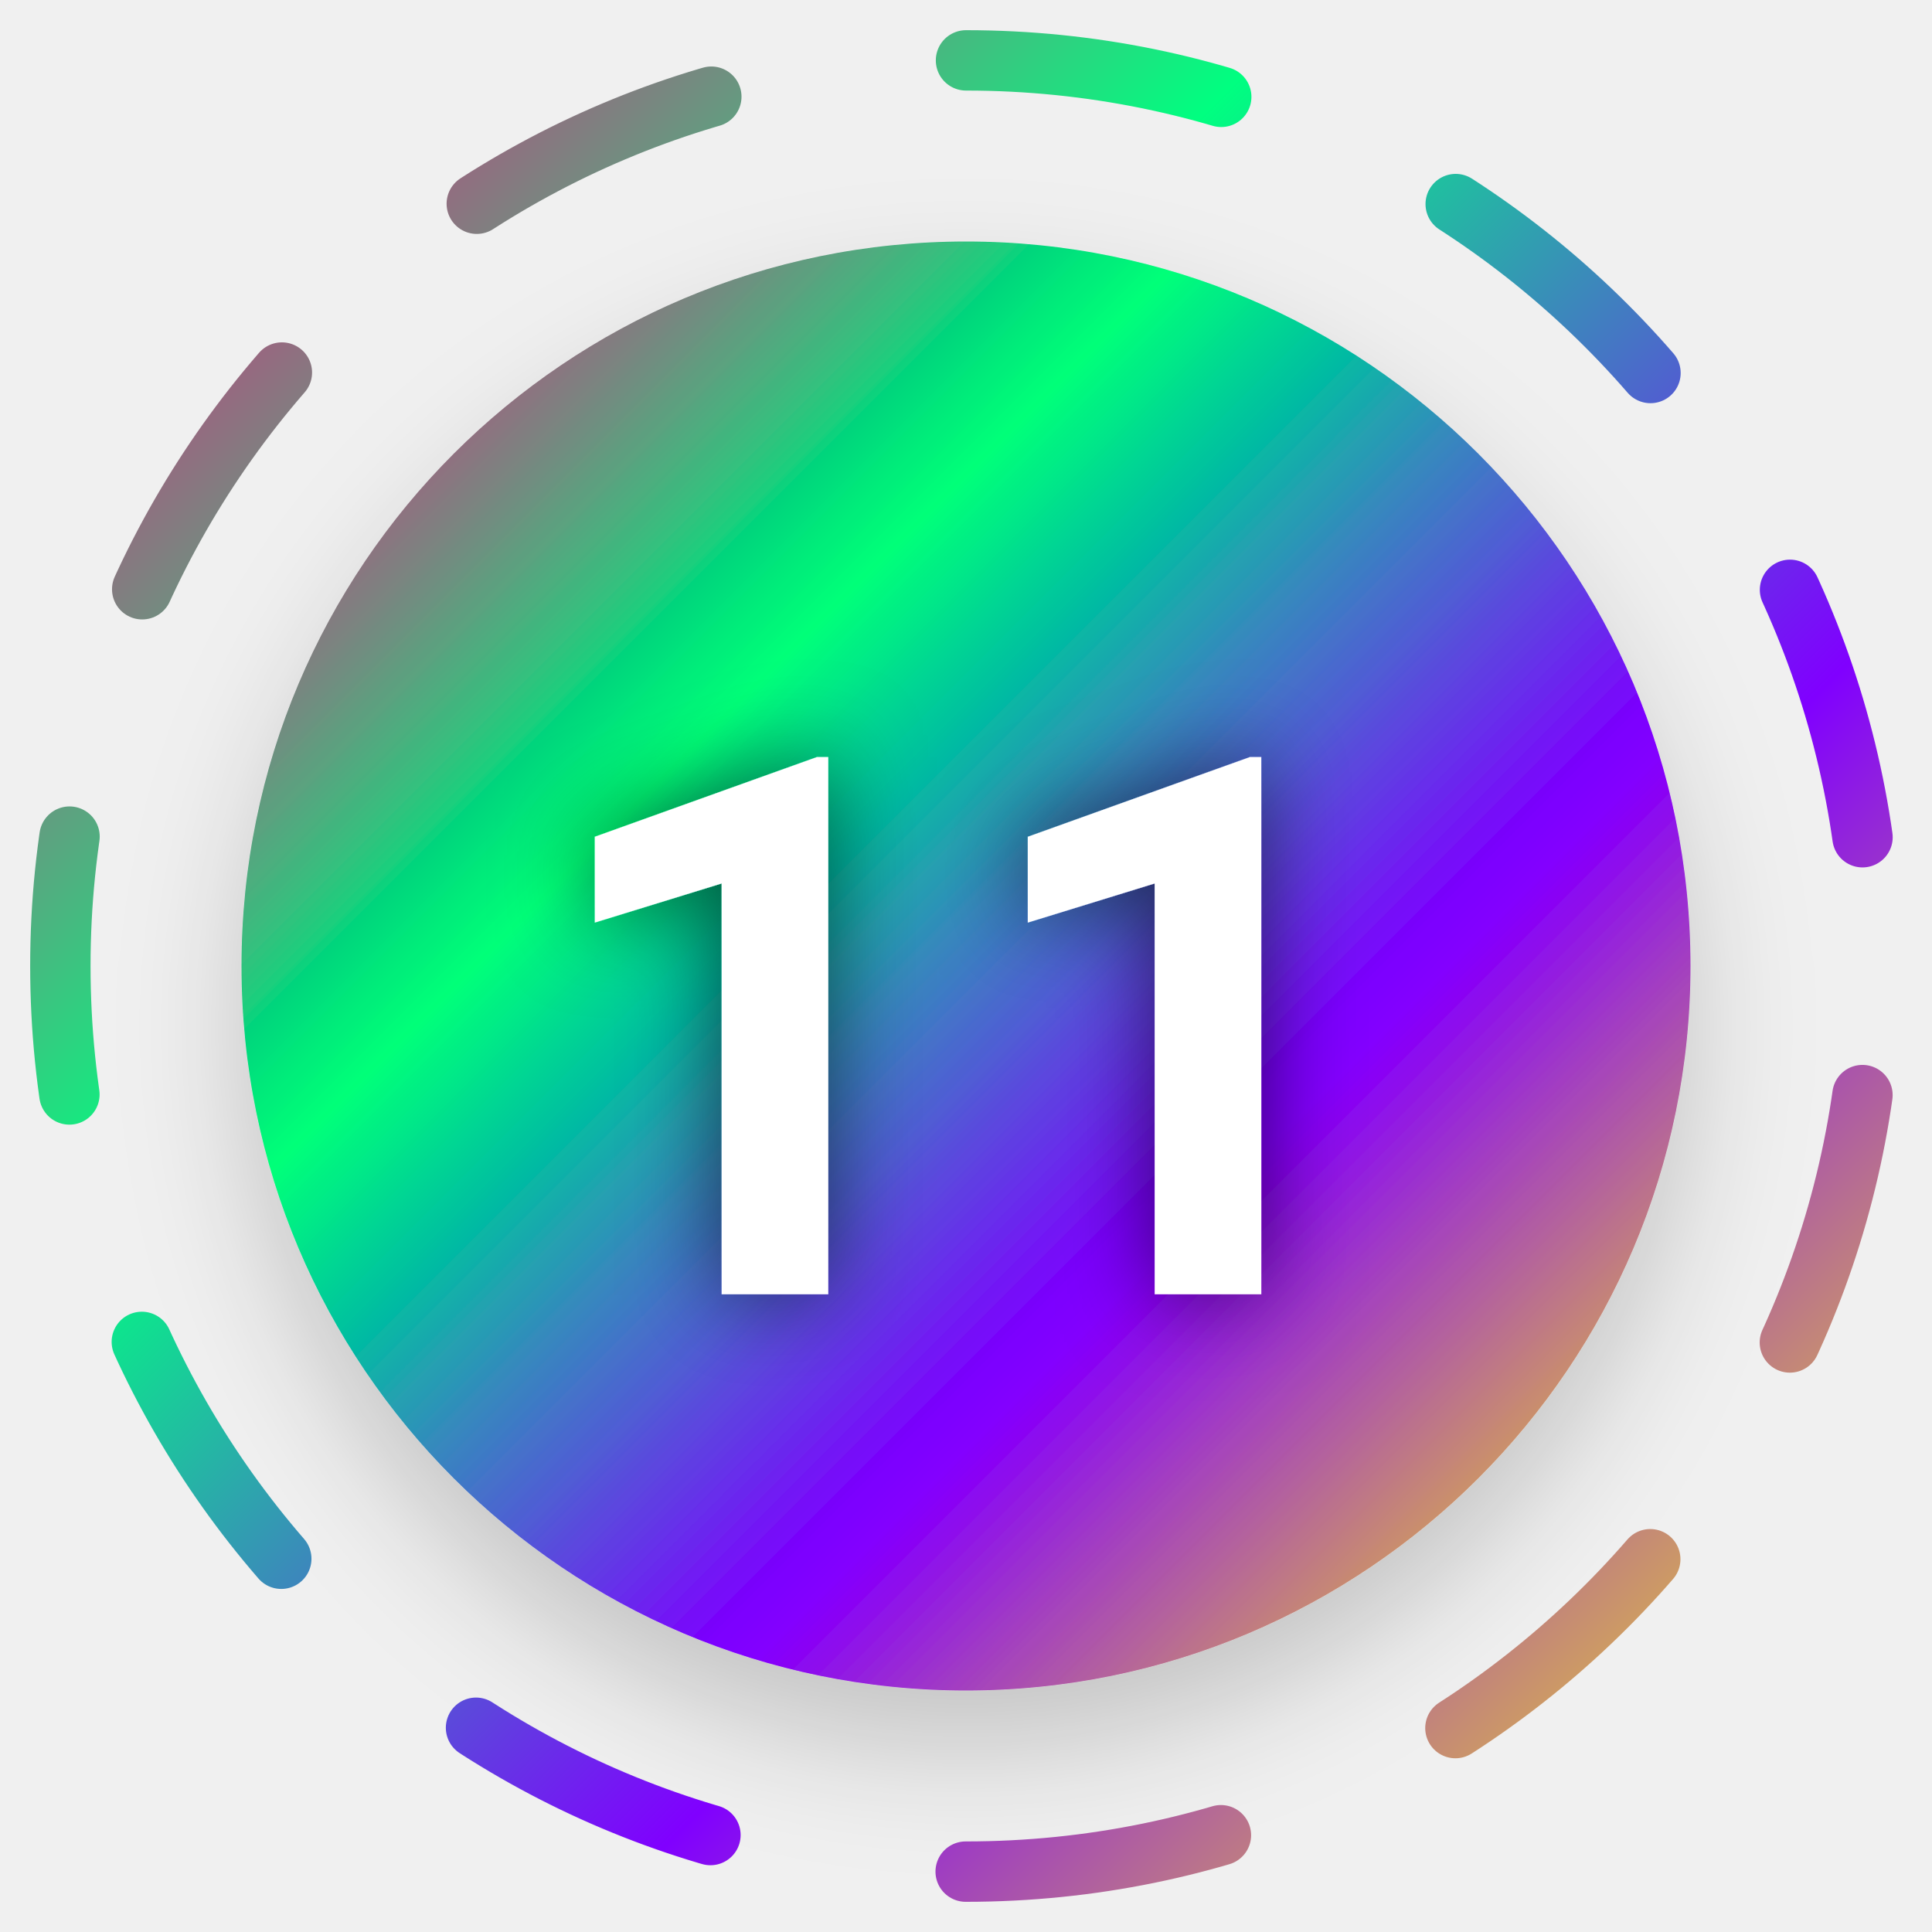
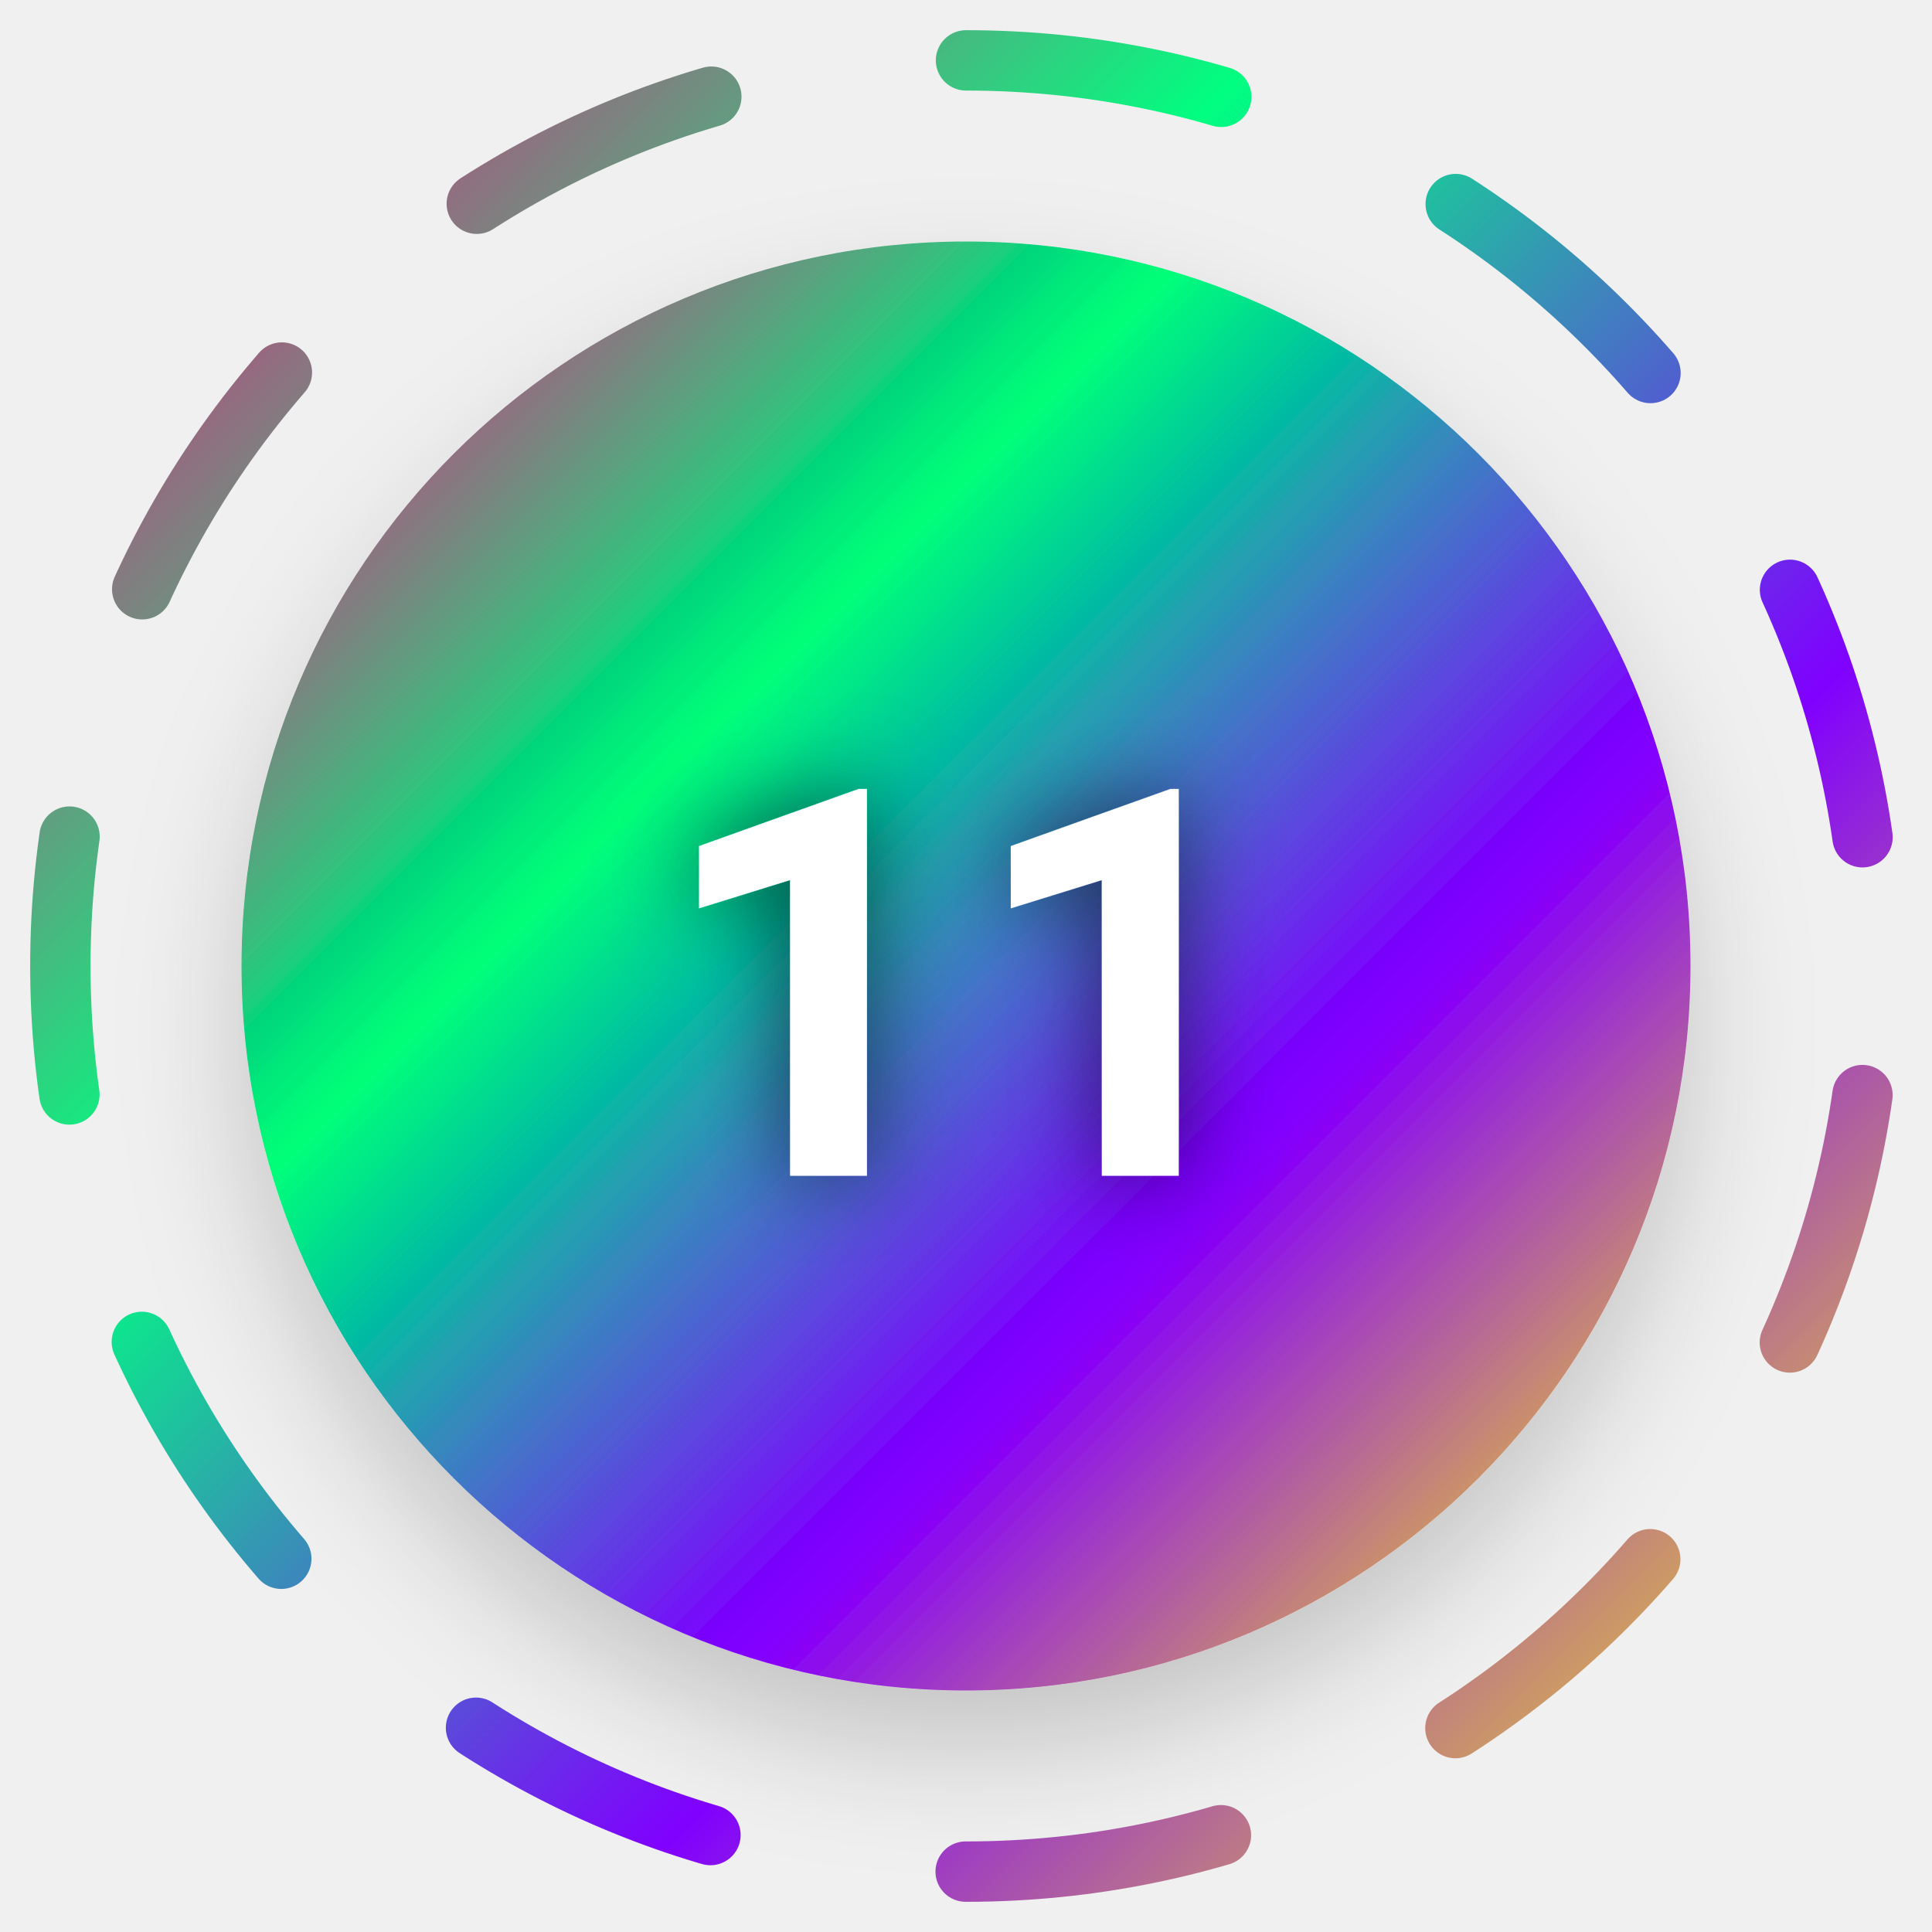
<svg xmlns="http://www.w3.org/2000/svg" width="64" height="64" viewBox="0 0 64 64" role="img" aria-label="Level 11">
  <defs>
    <linearGradient id="ring" x1="0" y1="0" x2="1" y2="1">
      <stop offset="0%" stop-color="#B87333" />
      <stop offset="100%" stop-color="#D18E52" />
    </linearGradient>
    <linearGradient id="inner" x1="0" y1="0" x2="1" y2="1">
      <stop offset="0%" stop-color="#ff0080" />
      <stop offset="33%" stop-color="#00ff80" />
      <stop offset="66%" stop-color="#8000ff" />
      <stop offset="100%" stop-color="#ffff00" />
    </linearGradient>
    <filter id="shadow" x="-20%" y="-20%" width="140%" height="140%">
      <feDropShadow dx="0" dy="2" stdDeviation="2" flood-color="#000" flood-opacity=".18" />
    </filter>
    <filter id="saturation" x="-20%" y="-20%" width="140%" height="140%">
      <feColorMatrix type="saturate" values="1.05" />
    </filter>
    <filter id="text-shadow" x="-50%" y="-50%" width="200%" height="200%">
      <feDropShadow dx="0" dy="0" stdDeviation="1.5" flood-color="#000" flood-opacity="0.6" />
    </filter>
  </defs>
  <g filter="url(#shadow)">
    <circle cx="32" cy="32" r="24" fill="url(#inner)" filter="url(#saturation)" />
  </g>
-   <text x="32" y="36" font-family="'Segoe UI', 'Roboto', 'Helvetica Neue', Arial, sans-serif" font-size="25" font-weight="700" text-anchor="middle" dominant-baseline="middle" fill="#ffffff" filter="url(#text-shadow)">11</text>
+   <text x="32" y="34" font-family="'Segoe UI', 'Roboto', 'Helvetica Neue', Arial, sans-serif" font-size="150%" font-weight="700" text-anchor="middle" dominant-baseline="middle" fill="#ffffff" filter="url(#text-shadow)">11
+     </text>
  <path d="M 32 2 A 30 30 0 1 1 31.999 2" fill="none" stroke="url(#inner)" stroke-width="2" stroke-linecap="round" stroke-dasharray="8.57 8.57" />
</svg>
